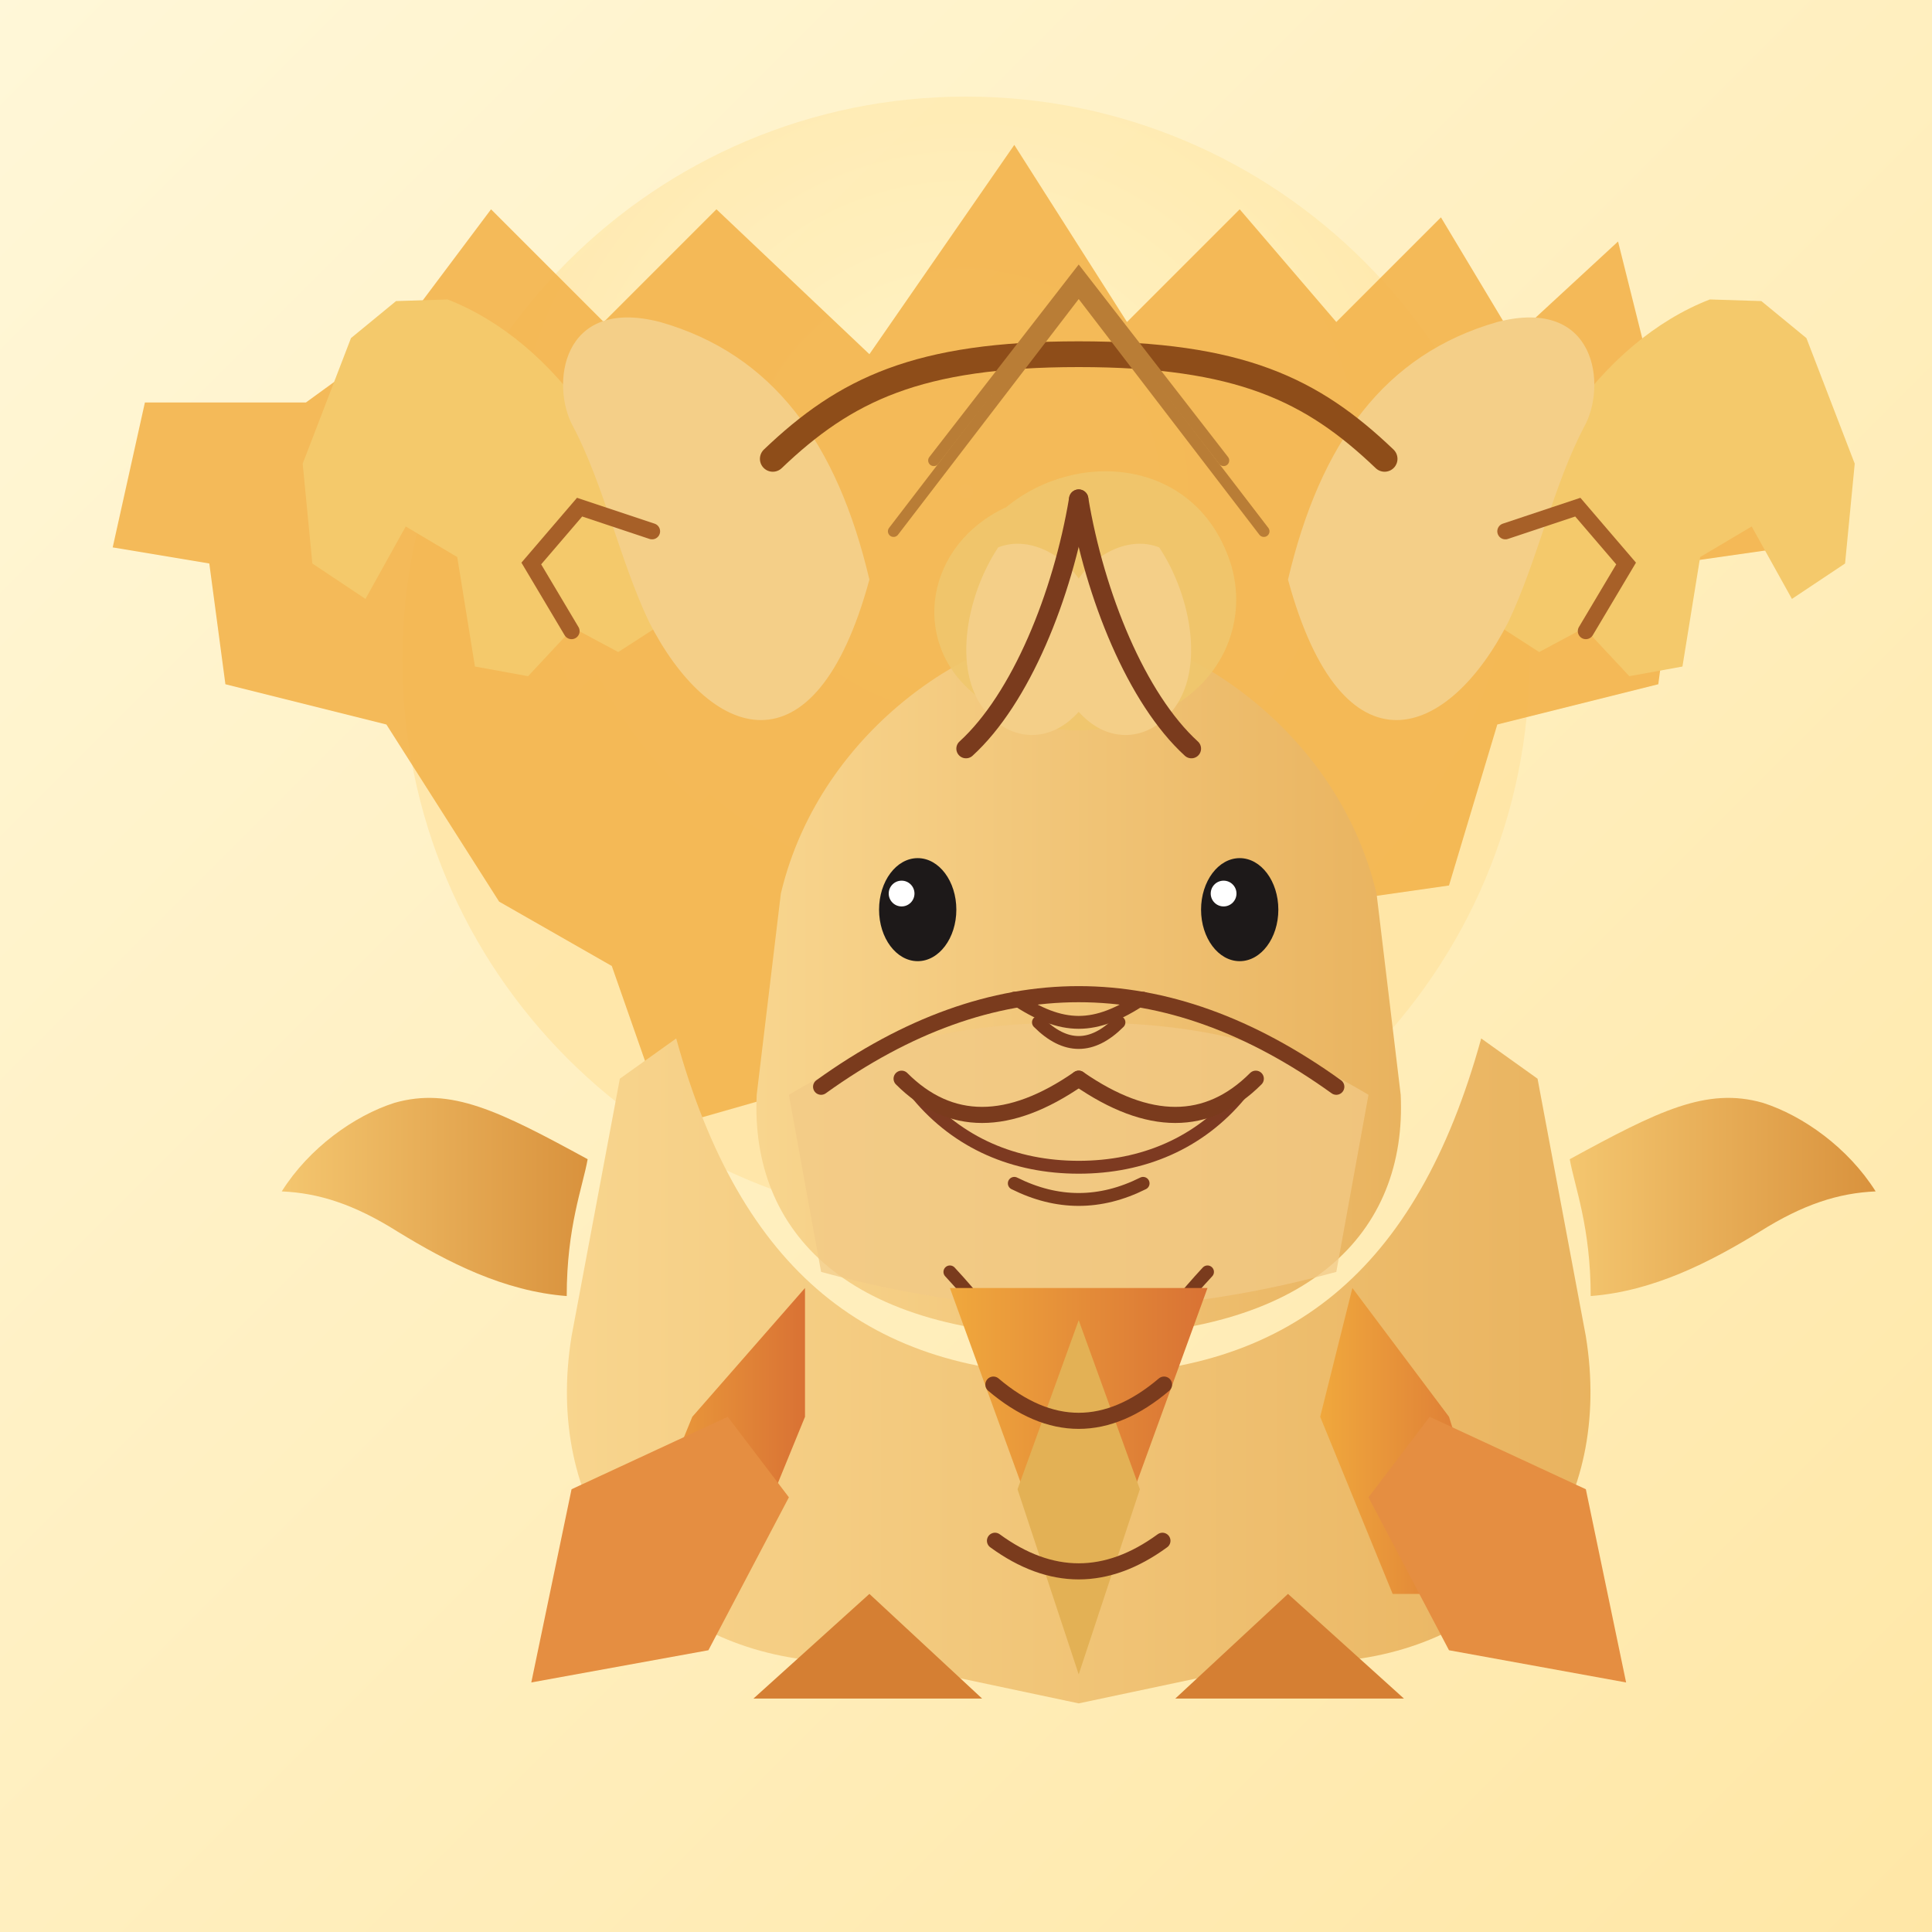
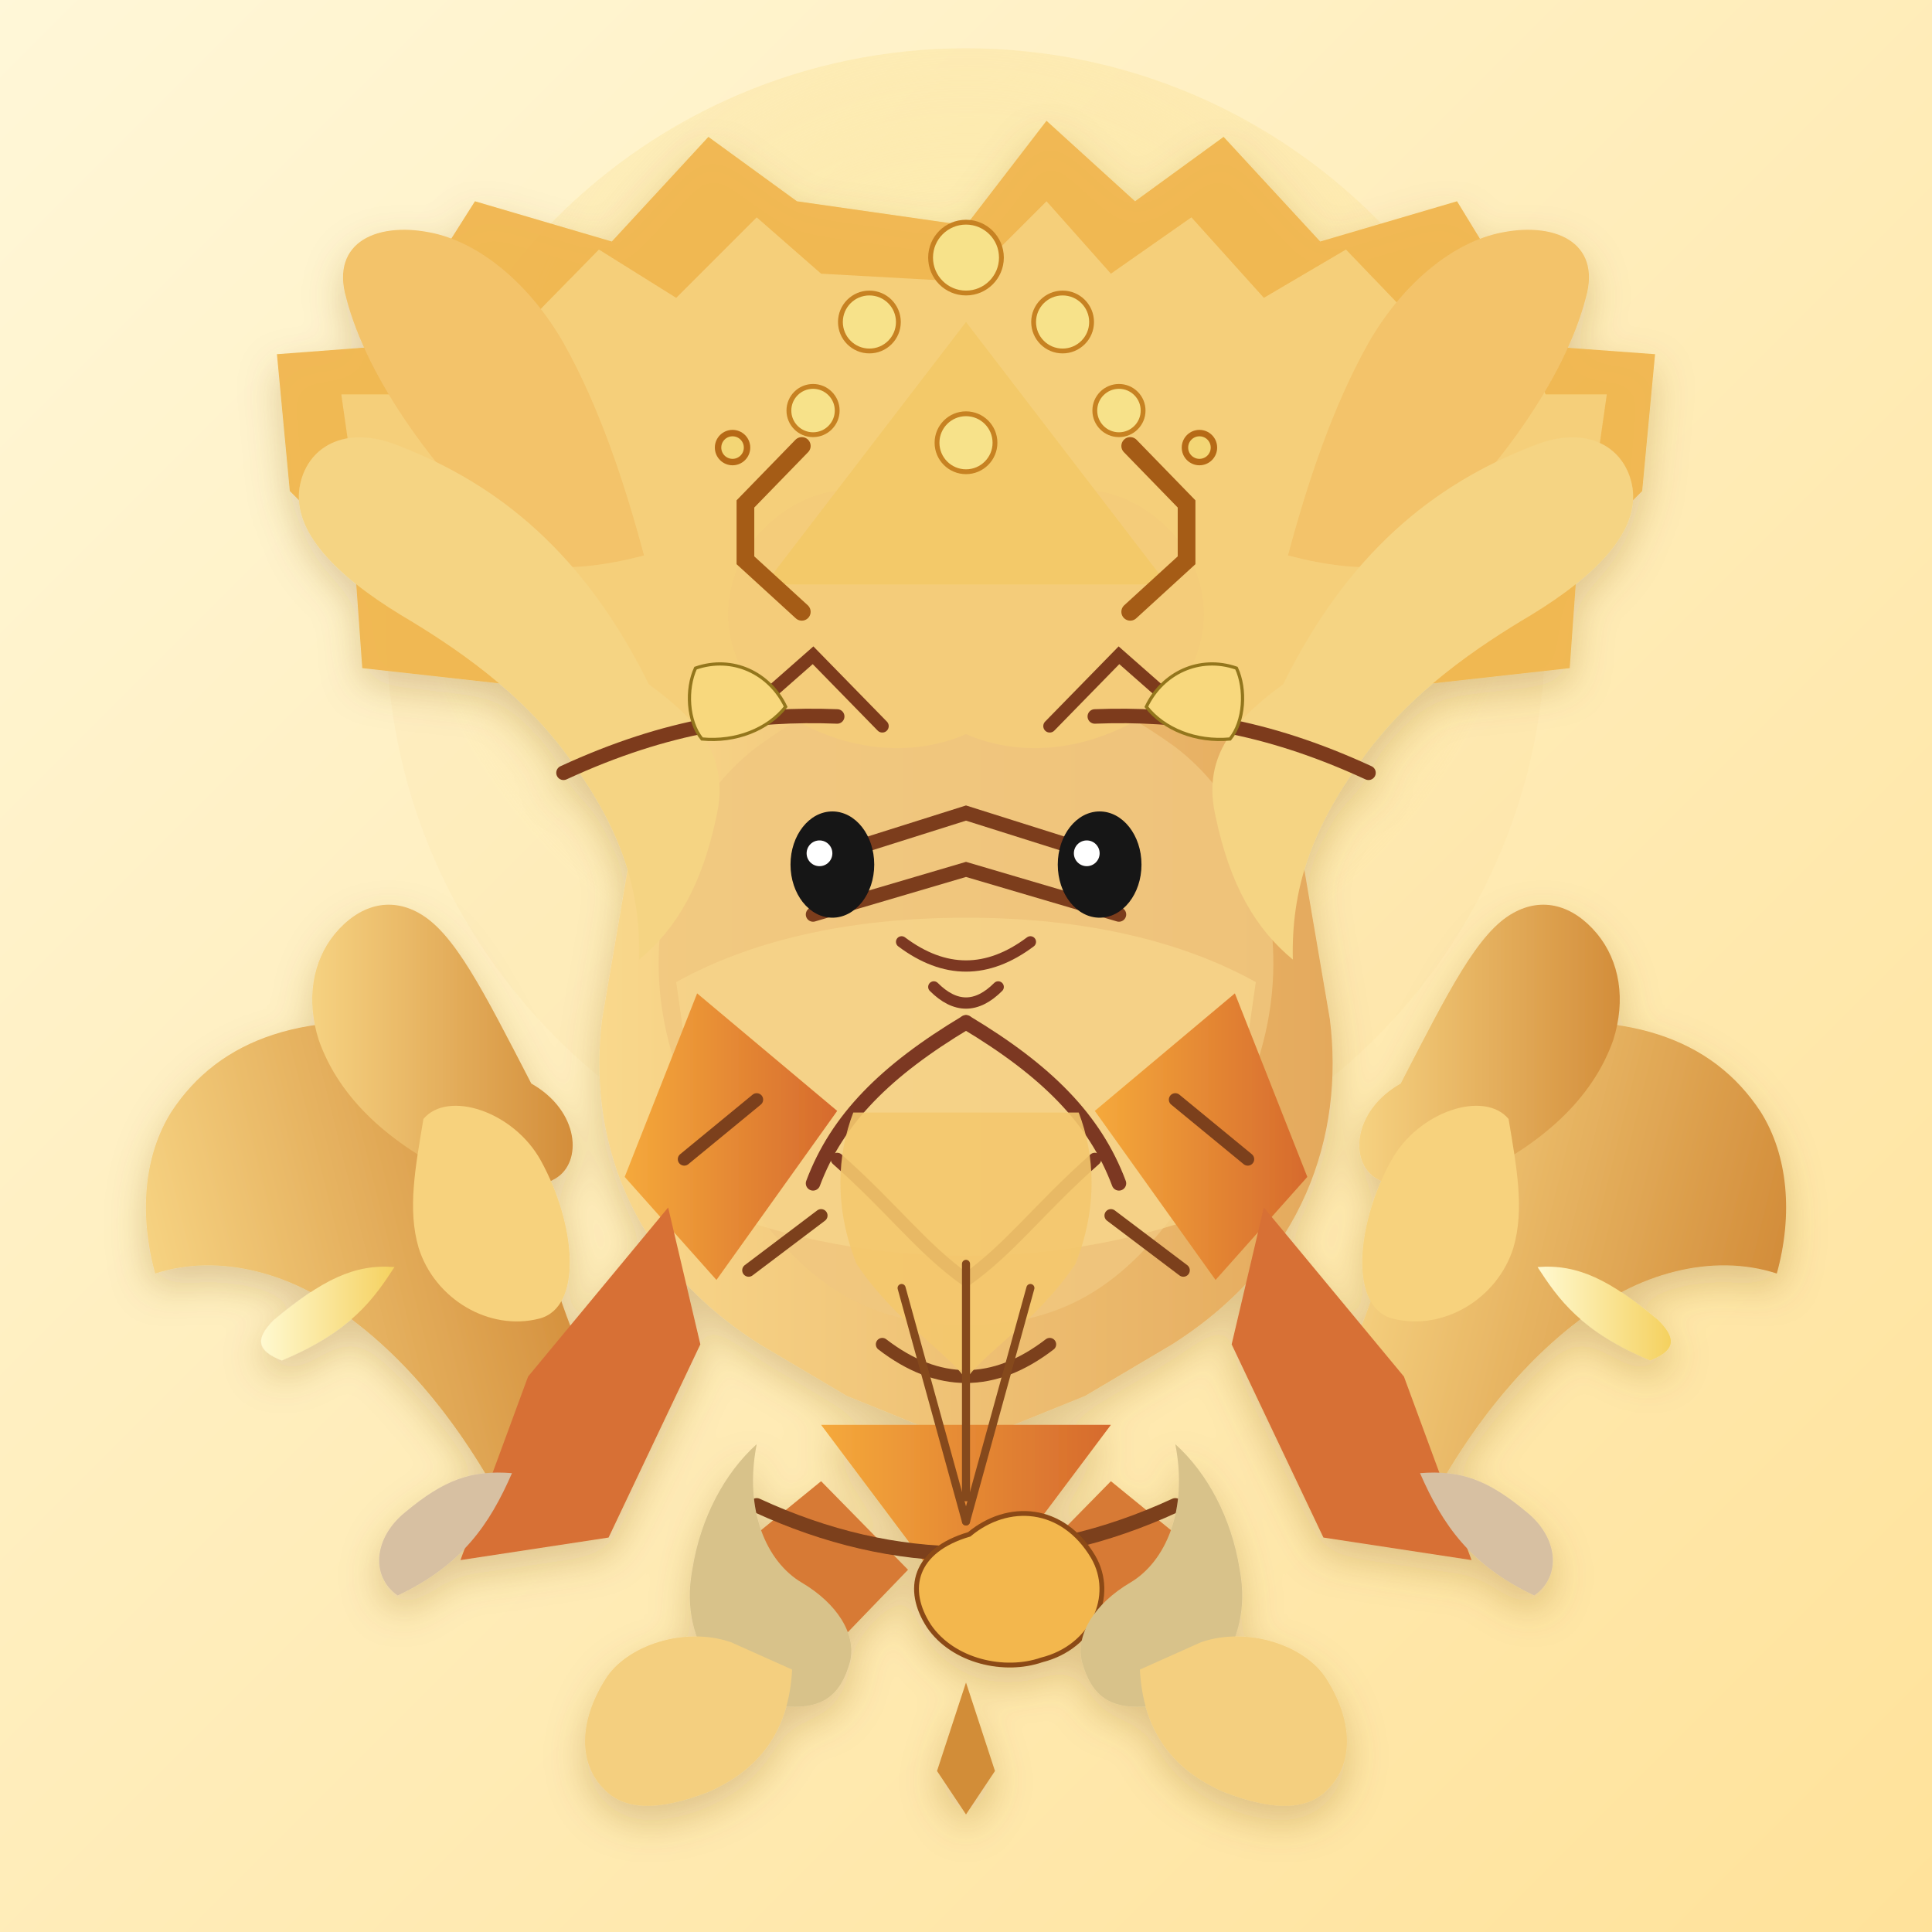
<svg xmlns="http://www.w3.org/2000/svg" viewBox="0 0 1200 1200" role="img" aria-labelledby="title desc">
  <defs>
    <linearGradient id="bg" x1="0" x2="1" y1="0" y2="1">
      <stop offset="0%" stop-color="#fff7d8" />
-       <stop offset="100%" stop-color="#ffe7a6" />
+       <stop offset="100%" stop-color="#ffe29a" />
+     </linearGradient>
+     <radialGradient id="halo" cx="50%" cy="35%" r="50%">
+       <stop offset="0%" stop-color="#fff7be" />
+       <stop offset="100%" stop-color="#f8d67d" stop-opacity="0.1" />
+     </radialGradient>
+     <linearGradient id="gold" x1="0" x2="1">
+       <stop offset="0%" stop-color="#f9d570" />
+       <stop offset="50%" stop-color="#e6a93b" />
+       <stop offset="100%" stop-color="#c57a1d" />
    </linearGradient>
    <linearGradient id="skin" x1="0" x2="1">
-       <stop offset="0%" stop-color="#f8d58e" />
-       <stop offset="100%" stop-color="#e9b35f" />
+       <stop offset="0%" stop-color="#f9d88c" />
+       <stop offset="100%" stop-color="#e4a95c" />
    </linearGradient>
    <linearGradient id="trunk" x1="0" x2="1">
-       <stop offset="0%" stop-color="#f4c66f" />
-       <stop offset="100%" stop-color="#d9923d" />
+       <stop offset="0%" stop-color="#f6d281" />
+       <stop offset="100%" stop-color="#d38d3a" />
    </linearGradient>
-     <linearGradient id="cloth" x1="0" x2="1">
-       <stop offset="0%" stop-color="#f0a83d" />
-       <stop offset="100%" stop-color="#d97234" />
+     <linearGradient id="drape" x1="0" x2="1">
+       <stop offset="0%" stop-color="#f5a93b" />
+       <stop offset="100%" stop-color="#d66a2d" />
    </linearGradient>
-     <radialGradient id="halo" cx="50%" cy="35%" r="50%">
-       <stop offset="0%" stop-color="#fff6c7" />
-       <stop offset="100%" stop-color="#ffe3a0" />
-     </radialGradient>
+     <linearGradient id="lotus" x1="0" x2="1">
+       <stop offset="0%" stop-color="#fff9d0" />
+       <stop offset="100%" stop-color="#f5d15f" />
+     </linearGradient>
+     <filter id="shadow" x="-20%" y="-20%" width="140%" height="160%">
+       <feDropShadow dx="0" dy="10" stdDeviation="12" flood-color="#8a5d12" flood-opacity="0.28" />
+     </filter>
  </defs>
  <rect width="1200" height="1200" fill="url(#bg)" />
-   <circle cx="600" cy="410" r="350" fill="url(#halo)" opacity="0.7" />
-   <g transform="translate(70,40)">
-     <path d="M470 180 L560 50 L630 160 L700 90 L760 160 L825 95 L870 170 L935 110 L960 210 L1060 210 L1040 300 L970 310 L960 385 L860 410 L830 510 L760 520 L720 610 L650 560 L610 660 L550 610 L470 720 L415 640 L345 660 L310 560 L240 520 L170 410 L70 385 L60 310 L0 300 L20 210 L120 210 L175 170 L235 90 L305 160 L375 90 Z" fill="#f3b44c" opacity="0.9" />
-     <g transform="translate(0,20)">
-       <path d="M345 325 C330 230, 275 152, 208 126 L176 127 L148 150 L118 228 L124 290 L157 312 L182 267 L214 286 L225 354 L258 360 L286 330 L314 345 L345 325 Z" fill="#f4c96b" />
-       <path d="M855 325 C870 230, 925 152, 992 126 L1024 127 L1052 150 L1082 228 L1076 290 L1043 312 L1018 267 L986 286 L975 354 L942 360 L914 330 L886 345 L855 325 Z" fill="#f4c96b" />
-       <path d="M415 495 C440 390, 540 330, 600 330 C660 330, 760 390, 785 495 L800 620 C804 705, 744 770, 600 770 C456 770, 396 705, 400 620 Z" fill="url(#skin)" />
-       <path d="M350 585 C390 730, 470 794, 600 794 C730 794, 810 730, 850 585 L885 610 L915 770 C932 875, 872 955, 776 970 L685 980 L600 998 L515 980 L424 970 C328 955, 268 875, 285 770 L315 610 Z" fill="url(#skin)" />
-       <path d="M420 620 C470 590, 520 575, 600 575 C680 575, 730 590, 780 620 L760 730 C650 760, 550 760, 440 730 Z" fill="#f2c986" opacity="0.75" />
-       <path d="M500 620 C525 650, 560 665, 600 665 C640 665, 675 650, 700 620" fill="none" stroke="#7d3a21" stroke-width="8" stroke-linecap="round" />
-       <path d="M440 615 Q600 500 760 615" fill="none" stroke="#7a3b1d" stroke-width="10" stroke-linecap="round" />
-       <ellipse cx="500" cy="505" rx="24" ry="32" fill="#1d1919" />
-       <ellipse cx="700" cy="505" rx="24" ry="32" fill="#1d1919" />
-       <circle cx="490" cy="495" r="8" fill="#fff" />
-       <circle cx="690" cy="495" r="8" fill="#fff" />
-       <path d="M560 560 C590 580, 610 580, 640 560" fill="none" stroke="#7a3b1d" stroke-width="8" stroke-linecap="round" />
-       <path d="M575 575 Q600 600 625 575" fill="none" stroke="#7a3b1d" stroke-width="8" stroke-linecap="round" />
-       <path d="M600 610 Q665 655 710 610" fill="none" stroke="#7a3b1d" stroke-width="10" stroke-linecap="round" />
-       <path d="M600 610 Q535 655 490 610" fill="none" stroke="#7a3b1d" stroke-width="10" stroke-linecap="round" />
-       <path d="M560 675 Q600 695 640 675" fill="none" stroke="#7a3b1d" stroke-width="8" stroke-linecap="round" />
-       <path d="M520 730 C548 760, 560 785, 600 785 C640 785, 652 760, 680 730" fill="none" stroke="#7a3b1d" stroke-width="8" stroke-linecap="round" />
-       <path d="M430 740 L360 820 L315 930 L385 930 L430 820 Z" fill="url(#cloth)" />
-       <path d="M770 740 L830 820 L865 930 L795 930 L750 820 Z" fill="url(#cloth)" />
-       <path d="M520 740 L600 960 L680 740 Z" fill="url(#cloth)" />
-       <path d="M382 820 L285 865 L260 985 L370 965 L420 870 Z" fill="#e58e41" />
-       <path d="M818 820 L915 865 L940 985 L830 965 L780 870 Z" fill="#e58e41" />
-       <path d="M398 995 L470 930 L540 995 Z" fill="#d57f33" />
-       <path d="M802 995 L730 930 L660 995 Z" fill="#d57f33" />
-       <path d="M295 660 C240 630, 210 615, 175 625 C150 633, 122 653, 105 680 C128 681, 150 688, 177 705 C208 724, 243 742, 282 745 C282 702, 292 677, 295 660 Z" fill="url(#trunk)" />
-       <path d="M905 660 C960 630, 990 615, 1025 625 C1050 633, 1078 653, 1095 680 C1072 681, 1050 688, 1023 705 C992 724, 957 742, 918 745 C918 702, 908 677, 905 660 Z" fill="url(#trunk)" />
-       <path d="M555 255 C600 218, 675 225, 695 292 C705 328, 688 366, 650 383 C610 400, 565 397, 535 371 C495 338, 505 278, 555 255 Z" fill="#efc76d" opacity="0.9" />
-       <path d="M470 300 C450 215, 410 160, 340 140 C278 124, 272 180, 286 205 C305 241, 315 288, 333 326 C370 399, 436 425, 470 300 Z" fill="#f4cf88" />
-       <path d="M730 300 C750 215, 790 160, 860 140 C922 124, 928 180, 914 205 C895 241, 885 288, 867 326 C830 399, 764 425, 730 300 Z" fill="#f4cf88" />
-       <path d="M550 280 C530 310, 520 360, 545 385 C560 400, 580 400, 595 387 C615 370, 620 340, 605 308 C595 286, 570 272, 550 280 Z" fill="#f4cf88" />
-       <path d="M650 280 C670 310, 680 360, 655 385 C640 400, 620 400, 605 387 C585 370, 580 340, 595 308 C605 286, 630 272, 650 280 Z" fill="#f4cf88" />
-       <path d="M600 250 C610 310, 636 374, 670 405" fill="none" stroke="#7a3b1d" stroke-width="12" stroke-linecap="round" />
-       <path d="M600 250 C590 310, 564 374, 530 405" fill="none" stroke="#7a3b1d" stroke-width="12" stroke-linecap="round" />
-       <path d="M410 225 C455 182, 500 160, 600 160 C700 160, 745 182, 790 225" fill="none" stroke="#8e4d19" stroke-width="16" stroke-linecap="round" />
-       <path d="M510 226 L600 110 L690 226" fill="none" stroke="#b97d36" stroke-width="7" stroke-linecap="round" />
-       <path d="M485 270 L600 120 L715 270" fill="none" stroke="#b97d36" stroke-width="7" stroke-linecap="round" />
-       <path d="M335 270 L290 255 L260 290 L285 332" fill="none" stroke="#a76028" stroke-width="10" stroke-linecap="round" />
-       <path d="M865 270 L910 255 L940 290 L915 332" fill="none" stroke="#a76028" stroke-width="10" stroke-linecap="round" />
-       <path d="M600 760 L638 865 L600 980 L562 865 Z" fill="#e3b155" />
-       <path d="M547 800 Q600 845 653 800" fill="none" stroke="#7a3b1d" stroke-width="10" stroke-linecap="round" />
-       <path d="M548 897 Q600 935 652 897" fill="none" stroke="#7a3b1d" stroke-width="10" stroke-linecap="round" />
+   <circle cx="600" cy="390" r="360" fill="url(#halo)" />
+   <g filter="url(#shadow)">
+     <g transform="translate(0,15)">
+       <path d="M600 125 L650 60 L705 110 L760 70 L820 135 L905 110 L960 200 L1028 205 L1020 290 L980 330 L975 400 L840 415 L810 520 L760 545 L710 640 L645 610 L600 700 L555 610 L490 640 L440 545 L390 520 L360 415 L225 400 L220 330 L180 290 L172 205 L238 200 L295 110 L380 135 L440 70 L495 110 Z" fill="#f0b750" opacity="0.95" />
+       <path d="M600 160 L650 110 L690 155 L740 120 L785 170 L836 140 L884 190 L940 178 L960 230 L998 230 L988 300 L940 325 L930 380 L815 395 L790 500 L730 520 L685 610 L638 560 L600 648 L562 560 L515 610 L470 520 L420 500 L395 395 L280 380 L270 325 L222 300 L212 230 L250 230 L268 178 L323 190 L372 140 L420 170 L470 120 L510 155 Z" fill="#f6d27e" opacity="0.9" />
+       <g>
+         <path d="M330 335 C270 280 228 220 215 170 C205 135 235 122 270 130 C300 137 330 163 350 198 C372 237 388 285 400 330 C377 336 351 340 330 335 Z" fill="#f3c36a" />
+         <path d="M870 335 C930 280 972 220 985 170 C995 135 965 122 930 130 C900 137 870 163 850 198 C828 237 812 285 800 330 C823 336 849 340 870 335 Z" fill="#f3c36a" />
+       </g>
+       <path d="M395 495 C440 390 530 330 600 330 C670 330 760 390 805 495 L826 618 C835 690 810 768 728 820 L674 852 L600 882 L526 852 L472 820 C390 768 365 690 374 618 Z" fill="url(#skin)" />
+       <path d="M470 449 C510 420 540 409 600 409 C660 409 690 420 730 449 C760 472 779 505 788 549 C797 603 786 657 742 721 C702 782 662 808 600 808 C538 808 498 782 458 721 C414 657 403 603 412 549 C421 505 440 472 470 449 Z" fill="#f0c77f" opacity="0.82" />
+       <path d="M420 595 C465 570 525 555 600 555 C675 555 735 570 780 595 L760 735 C660 775 540 775 440 735 Z" fill="#f7d68b" opacity="0.75" />
+       <path d="M505 520 L600 490 L695 520" fill="none" stroke="#7c3d1d" stroke-width="9" stroke-linecap="round" />
+       <path d="M505 553 L600 525 L695 553" fill="none" stroke="#7c3d1d" stroke-width="9" stroke-linecap="round" />
+       <ellipse cx="517" cy="522" rx="26" ry="33" fill="#171313" />
+       <ellipse cx="683" cy="522" rx="26" ry="33" fill="#171313" />
+       <circle cx="509" cy="515" r="8" fill="#fff" />
+       <circle cx="675" cy="515" r="8" fill="#fff" />
+       <path d="M560 570 Q600 600 640 570" fill="none" stroke="#7b3820" stroke-width="7" stroke-linecap="round" />
+       <path d="M580 598 Q600 618 620 598" fill="none" stroke="#7b3820" stroke-width="7" stroke-linecap="round" />
+       <path d="M600 620 C650 650 680 680 695 720" fill="none" stroke="#7b3820" stroke-width="9" stroke-linecap="round" />
+       <path d="M600 620 C550 650 520 680 505 720" fill="none" stroke="#7b3820" stroke-width="9" stroke-linecap="round" />
+       <path d="M520 705 C555 736 572 760 600 780 C628 760 645 736 680 705" fill="none" stroke="#7b3820" stroke-width="8" stroke-linecap="round" />
+       <path d="M320 640 C242 607 185 613 145 650 C122 672 110 707 111 745 C153 742 196 766 224 804 C252 839 276 889 290 954 L372 927 C346 840 344 760 360 690 Z" fill="url(#trunk)" transform="rotate(-14 230 820)" />
+       <path d="M880 640 C958 607 1015 613 1055 650 C1078 672 1090 707 1089 745 C1047 742 1004 766 976 804 C948 839 924 889 910 954 L828 927 C854 840 856 760 840 690 Z" fill="url(#trunk)" transform="rotate(14 970 820)" />
+       <path d="M600 318 C642 280 695 278 730 318 C758 352 754 404 710 430 C670 454 630 454 600 441 C570 454 530 454 490 430 C446 404 442 352 470 318 C505 278 558 280 600 318 Z" fill="#f4cc7a" />
+       <path d="M403 410 C363 329 310 286 248 262 C214 248 190 263 186 288 C182 315 208 342 249 367 C281 386 325 415 355 458 C386 501 398 538 397 581 C420 562 436 535 445 492 C453 457 436 434 403 410 Z" fill="#f5d483" />
+       <path d="M797 410 C837 329 890 286 952 262 C986 248 1010 263 1014 288 C1018 315 992 342 951 367 C919 386 875 415 845 458 C814 501 802 538 803 581 C780 562 764 535 755 492 C747 457 764 434 797 410 Z" fill="#f5d483" />
+       <path d="M560 286 L600 212 L640 286" fill="#e8ab40" />
+       <path d="M520 310 L600 214 L680 310" fill="#ebae4d" />
+       <path d="M475 348 L600 185 L725 348" fill="#f3c969" />
+       <g fill="#f7e28a" stroke="#c78222" stroke-width="3">
+         <circle cx="540" cy="185" r="18" />
+         <circle cx="600" cy="145" r="22" />
+         <circle cx="660" cy="185" r="18" />
+         <circle cx="505" cy="240" r="15" />
+         <circle cx="695" cy="240" r="15" />
+         <circle cx="600" cy="260" r="18" />
+       </g>
+       <path d="M498 262 L463 298 L463 333 L498 365" fill="none" stroke="#a55b15" stroke-width="11" stroke-linecap="round" />
+       <path d="M702 262 L737 298 L737 333 L702 365" fill="none" stroke="#a55b15" stroke-width="11" stroke-linecap="round" />
+       <path d="M350 465 C415 435 468 428 520 430" fill="none" stroke="#7d3b1d" stroke-width="9" stroke-linecap="round" />
+       <path d="M850 465 C785 435 732 428 680 430" fill="none" stroke="#7d3b1d" stroke-width="9" stroke-linecap="round" />
+       <path d="M455 436 L505 392 L548 436" fill="none" stroke="#7d3b1d" stroke-width="8" stroke-linecap="round" />
+       <path d="M745 436 L695 392 L652 436" fill="none" stroke="#7d3b1d" stroke-width="8" stroke-linecap="round" />
+       <path d="M433 602 L520 675 L445 780 L388 716 Z" fill="url(#drape)" />
+       <path d="M767 602 L680 675 L755 780 L812 716 Z" fill="url(#drape)" />
+       <path d="M415 735 L328 840 L286 954 L378 940 L435 820 Z" fill="#d76f36" />
+       <path d="M785 735 L872 840 L914 954 L822 940 L765 820 Z" fill="#d76f36" />
+       <path d="M445 958 L510 905 L564 960 L510 1016 Z" fill="#d77a35" />
+       <path d="M755 958 L690 905 L636 960 L690 1016 Z" fill="#d77a35" />
+       <path d="M510 870 L600 990 L690 870" fill="url(#drape)" />
+       <path d="M470 920 Q600 980 730 920" fill="none" stroke="#7b3f1c" stroke-width="9" stroke-linecap="round" />
+       <path d="M548 820 Q600 860 652 820" fill="none" stroke="#7b3f1c" stroke-width="8" stroke-linecap="round" />
+       <g>
+         <path d="M330 658 C300 600 282 564 260 552 C242 542 223 547 208 565 C194 582 190 606 198 631 C211 668 243 696 285 716 C307 726 330 726 345 717 C362 707 360 675 330 658 Z" fill="url(#trunk)" />
+         <path d="M870 658 C900 600 918 564 940 552 C958 542 977 547 992 565 C1006 582 1010 606 1002 631 C989 668 957 696 915 716 C893 726 870 726 855 717 C838 707 840 675 870 658 Z" fill="url(#trunk)" />
+       </g>
+       <g>
+         <path d="M263 680 C258 710 253 736 260 760 C270 792 304 812 335 804 C362 797 358 746 336 706 C319 675 278 662 263 680 Z" fill="#f7d27d" />
+         <path d="M937 680 C942 710 947 736 940 760 C930 792 896 812 865 804 C838 797 842 746 864 706 C881 675 922 662 937 680 Z" fill="#f7d27d" />
+       </g>
+       <g fill="url(#lotus)">
+         <path d="M170 805 C200 780 220 770 245 772 C232 792 218 812 175 830 C160 824 158 817 170 805 Z" />
+         <path d="M1030 805 C1000 780 980 770 955 772 C968 792 982 812 1025 830 C1040 824 1042 817 1030 805 Z" />
+       </g>
+       <g stroke="#7b3f1c" stroke-width="8" stroke-linecap="round" fill="none">
+         <path d="M470 668 L425 705" />
+         <path d="M730 668 L775 705" />
+         <path d="M510 740 L465 774" />
+         <path d="M690 740 L735 774" />
+       </g>
+       <g>
+         <path d="M252 924 C276 904 293 898 318 900 C304 932 287 957 247 976 C230 964 232 940 252 924 Z" fill="#d7c0a2" />
+         <path d="M948 924 C924 904 907 898 882 900 C896 932 913 957 953 976 C970 964 968 940 948 924 Z" fill="#d7c0a2" />
+       </g>
+       <g fill="#f3b74d" stroke="#8b4a16" stroke-width="3">
+         <path d="M602 938 C626 918 660 920 679 952 C693 976 679 1008 647 1016 C624 1024 592 1017 577 995 C562 972 568 948 602 938 Z" />
+       </g>
+       <g>
+         <path d="M470 882 C450 900 435 928 430 960 C421 1007 452 1043 490 1045 C510 1046 522 1039 528 1017 C532 1000 520 981 498 968 C476 955 462 923 470 882 Z" fill="#d8c28a" />
+         <path d="M730 882 C750 900 765 928 770 960 C779 1007 748 1043 710 1045 C690 1046 678 1039 672 1017 C668 1000 680 981 702 968 C724 955 738 923 730 882 Z" fill="#d8c28a" />
+       </g>
+       <g>
+         <path d="M530 676 C520 702 518 735 532 770 C556 806 590 826 600 842 C610 826 644 806 668 770 C682 735 680 702 670 676 Z" fill="#f4c86d" opacity="0.9" />
+       </g>
+       <g>
+         <path d="M600 1030 L618 1085 L600 1112 L582 1085 Z" fill="#d28d39" />
+       </g>
+       <g fill="#f3d674" stroke="#b66b18" stroke-width="4">
+         <circle cx="455" cy="263" r="9" />
+         <circle cx="745" cy="263" r="9" />
+       </g>
+       <g fill="#f8d87d" stroke="#93761d" stroke-width="2">
+         <path d="M432 400 C455 392 478 403 488 424 C477 438 457 446 436 444 C427 433 426 413 432 400 Z" />
+         <path d="M768 400 C745 392 722 403 712 424 C723 438 743 446 764 444 C773 433 774 413 768 400 Z" />
+       </g>
+       <g stroke="#85491d" stroke-width="5" stroke-linecap="round" fill="none">
+         <path d="M600 770 L600 915" />
+         <path d="M560 785 L600 930" />
+         <path d="M640 785 L600 930" />
+       </g>
+       <g>
+         <path d="M492 1022 C490 1060 472 1084 440 1098 C409 1110 387 1110 374 1095 C360 1080 359 1055 376 1028 C389 1007 425 995 454 1005 Z" fill="#f4cf7f" />
+         <path d="M708 1022 C710 1060 728 1084 760 1098 C791 1110 813 1110 826 1095 C840 1080 841 1055 824 1028 C811 1007 775 995 746 1005 Z" fill="#f4cf7f" />
+       </g>
    </g>
  </g>
</svg>
